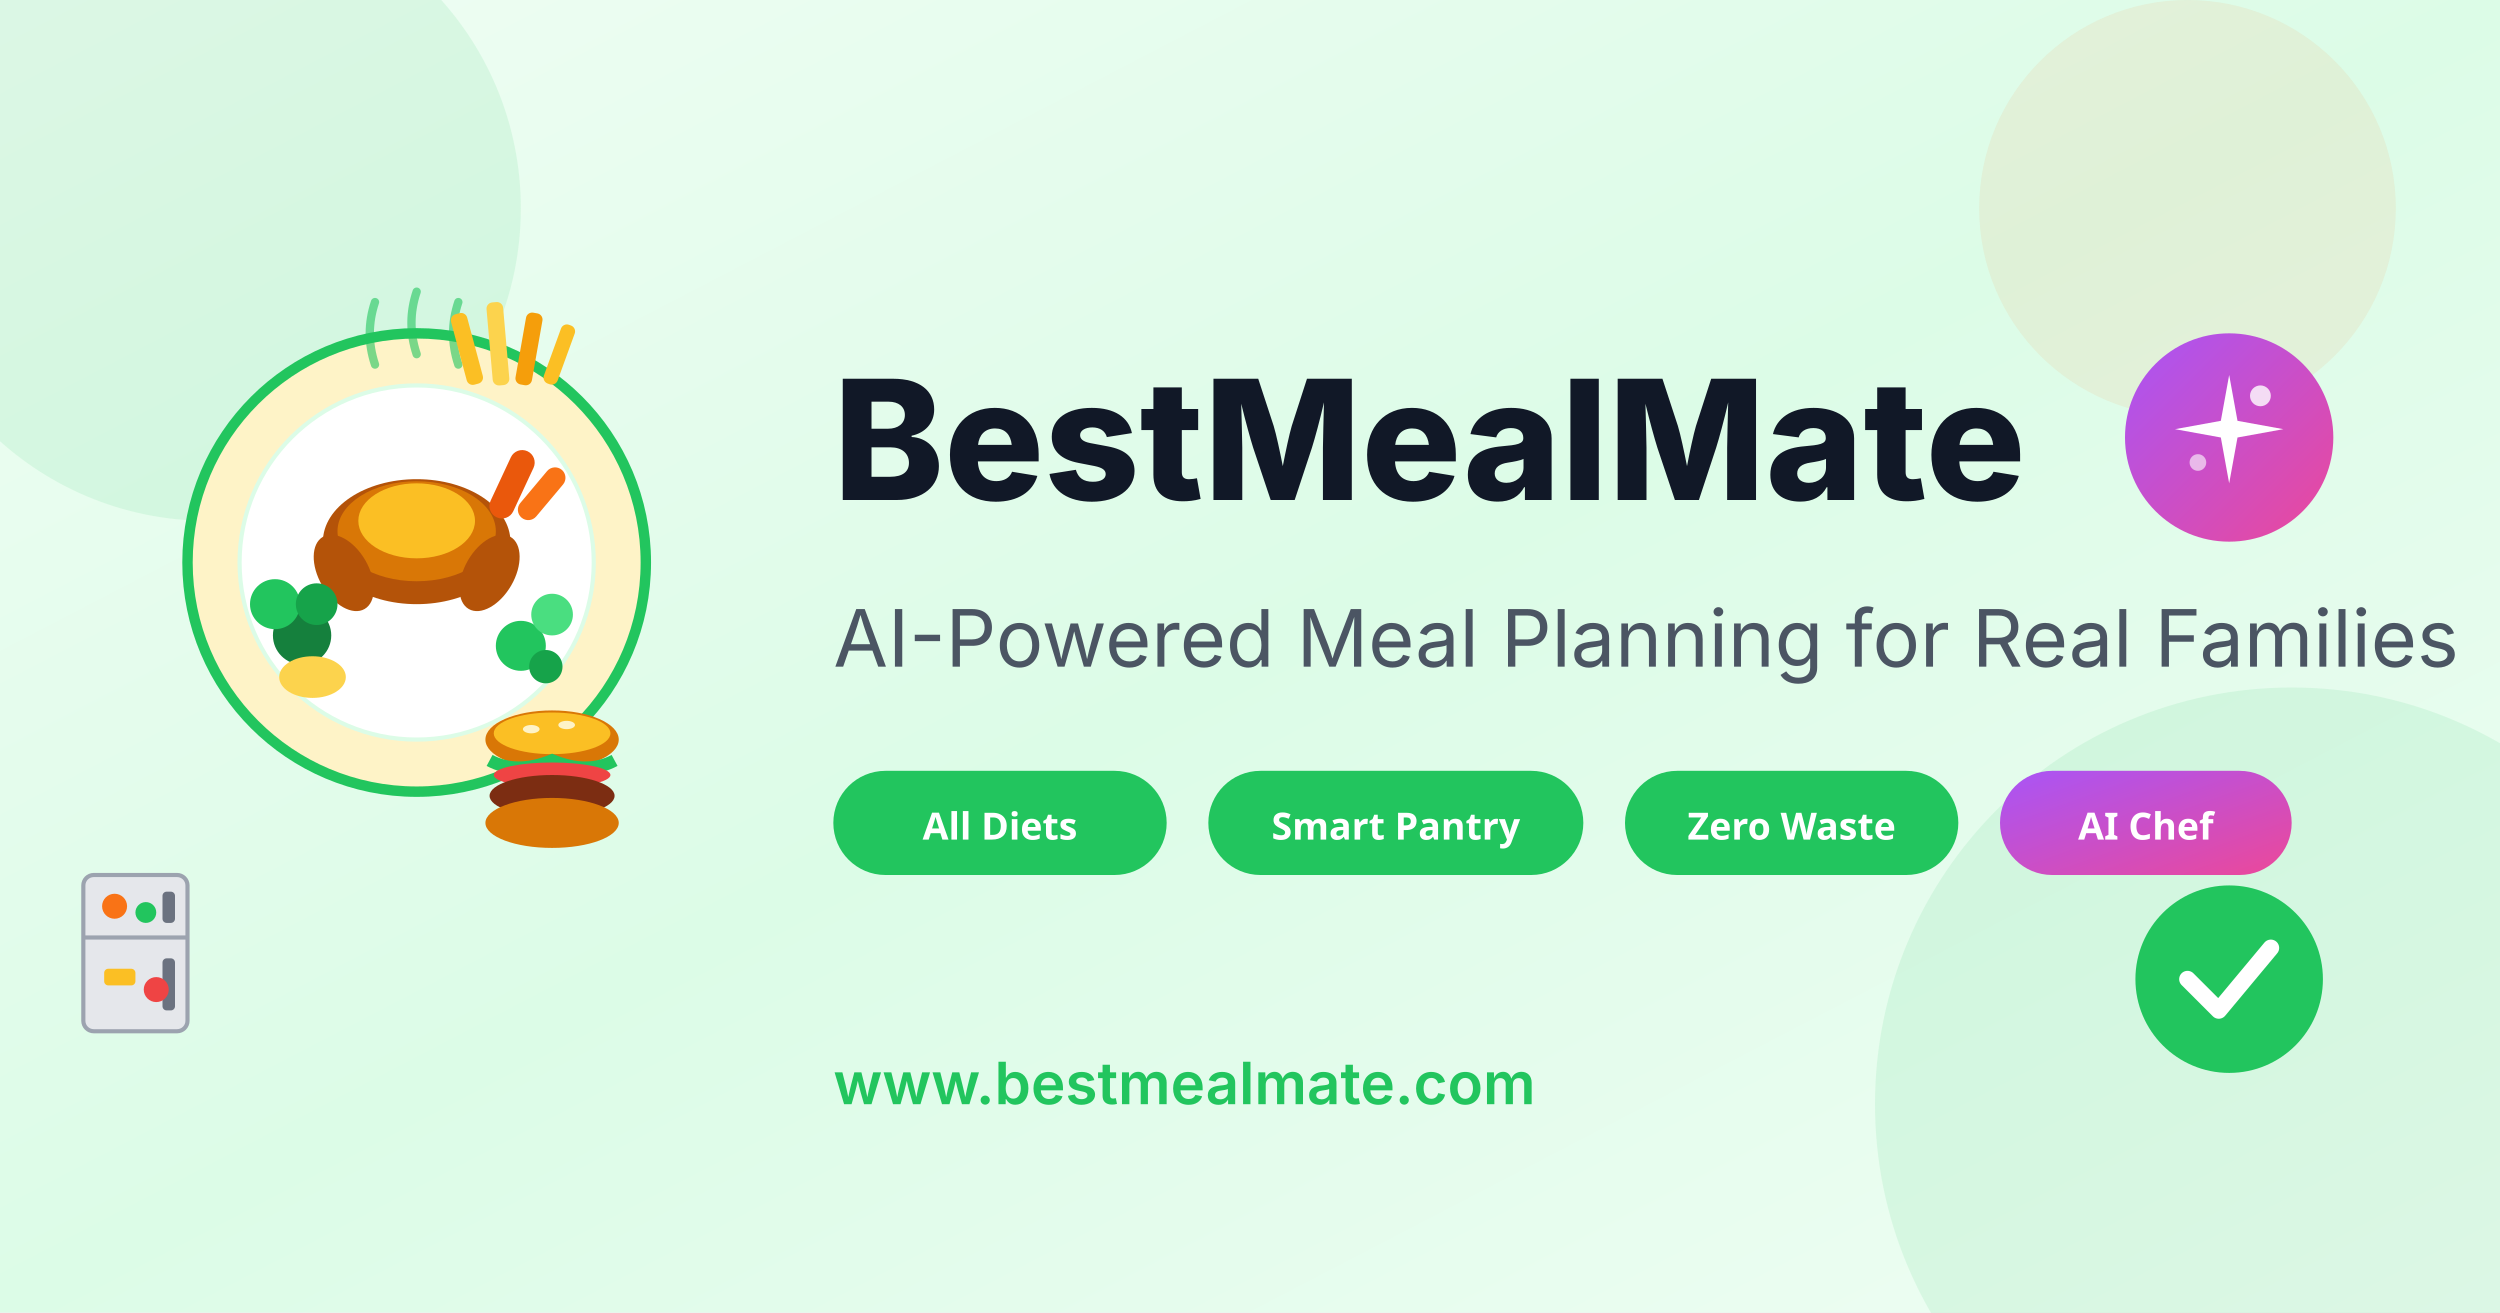
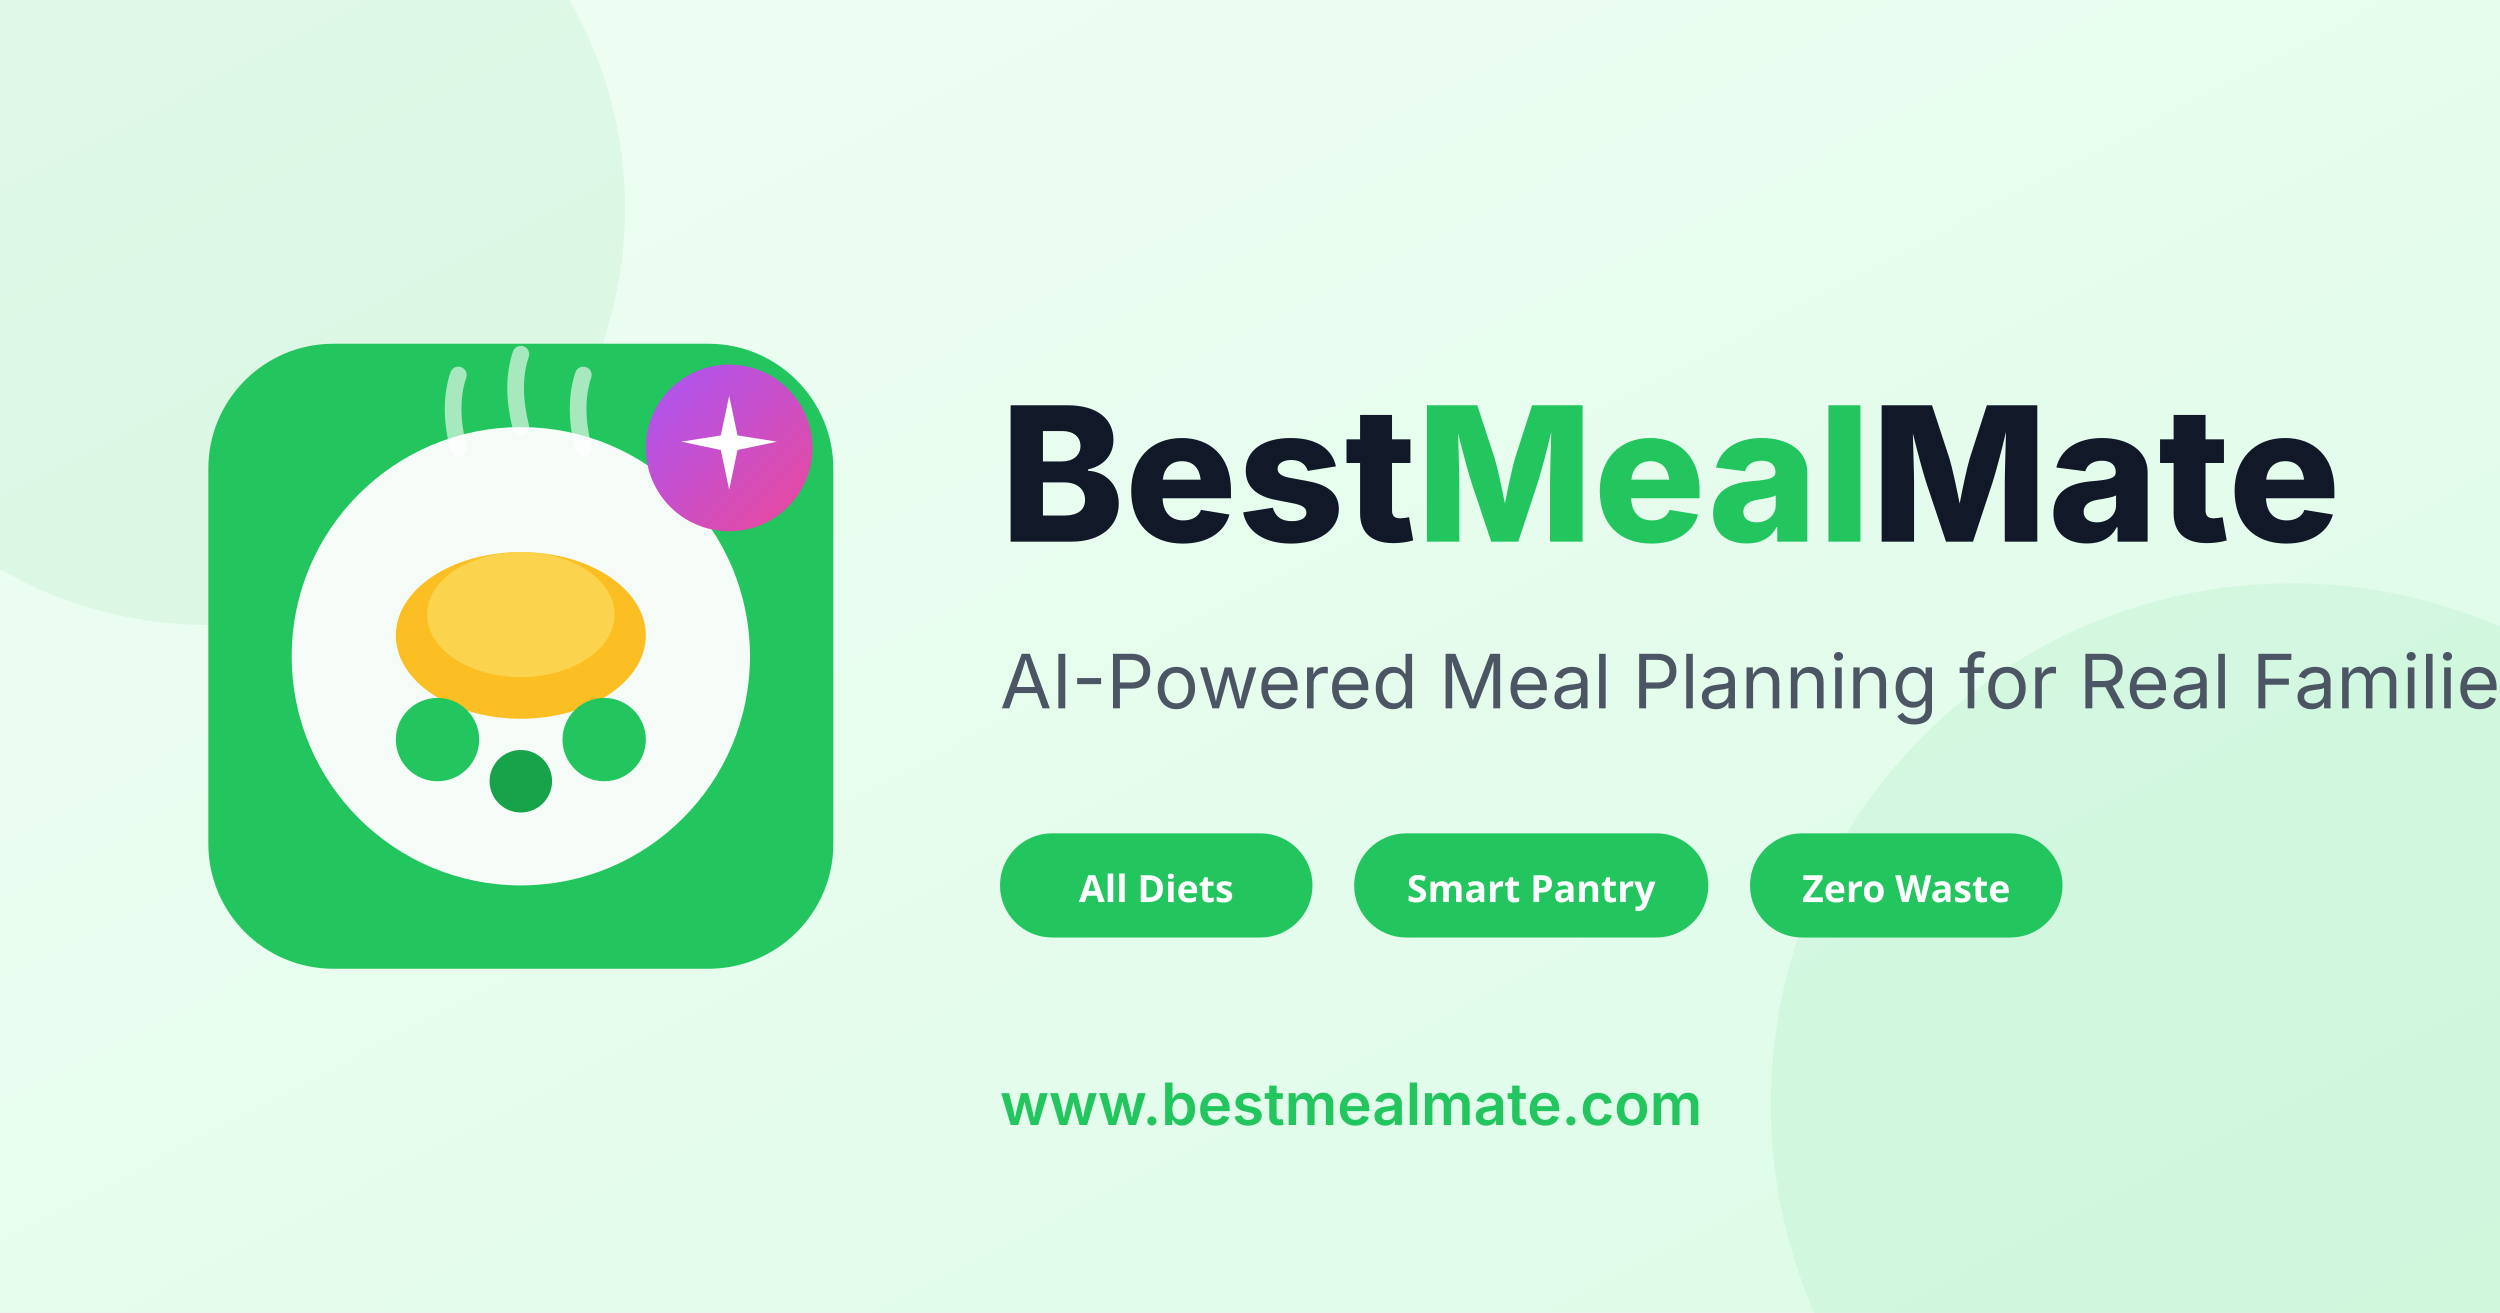
<svg xmlns="http://www.w3.org/2000/svg" viewBox="0 0 1200 630" fill="none">
  <defs>
    <linearGradient id="bgGradient" x1="0%" y1="0%" x2="100%" y2="100%">
      <stop offset="0%" style="stop-color:#f0fdf4" />
-       <stop offset="50%" style="stop-color:#dcfce7" />
-       <stop offset="100%" style="stop-color:#f0fdf4" />
+       <stop offset="100%" style="stop-color:#dcfce7" />
    </linearGradient>
    <linearGradient id="aiGradient" x1="0%" y1="0%" x2="100%" y2="100%">
      <stop offset="0%" style="stop-color:#a855f7" />
      <stop offset="100%" style="stop-color:#ec4899" />
    </linearGradient>
  </defs>
  <rect width="1200" height="630" fill="url(#bgGradient)" />
-   <circle cx="100" cy="100" r="150" fill="#22c55e" opacity="0.1" />
-   <circle cx="1100" cy="530" r="200" fill="#22c55e" opacity="0.1" />
-   <circle cx="1050" cy="100" r="100" fill="#f97316" opacity="0.08" />
-   <g transform="translate(80, 150)">
-     <circle cx="120" cy="120" r="110" fill="#fef3c7" stroke="#22c55e" stroke-width="5" />
-     <circle cx="120" cy="120" r="85" fill="#ffffff" stroke="#dcfce7" stroke-width="2" />
-     <ellipse cx="120" cy="110" rx="45" ry="30" fill="#b45309" />
-     <ellipse cx="120" cy="105" rx="38" ry="24" fill="#d97706" />
-     <ellipse cx="120" cy="100" rx="28" ry="18" fill="#fbbf24" />
-     <ellipse cx="85" cy="125" rx="12" ry="20" fill="#b45309" transform="rotate(-30 85 125)" />
-     <ellipse cx="155" cy="125" rx="12" ry="20" fill="#b45309" transform="rotate(30 155 125)" />
-     <circle cx="170" cy="160" r="12" fill="#22c55e" />
-     <circle cx="185" cy="145" r="10" fill="#4ade80" />
-     <circle cx="182" cy="170" r="8" fill="#16a34a" />
-     <rect x="160" y="65" width="12" height="35" rx="6" fill="#ea580c" transform="rotate(25 166 82)" />
-     <rect x="175" y="72" width="10" height="30" rx="5" fill="#f97316" transform="rotate(40 180 87)" />
-     <circle cx="65" cy="155" r="14" fill="#15803d" />
-     <circle cx="52" cy="140" r="12" fill="#22c55e" />
-     <circle cx="72" cy="140" r="10" fill="#16a34a" />
-     <ellipse cx="70" cy="175" rx="16" ry="10" fill="#fcd34d" />
-     <path d="M100 25 Q95 10 100 -5" stroke="#22c55e" stroke-width="4" stroke-linecap="round" fill="none" opacity="0.6" />
-     <path d="M120 20 Q115 5 120 -10" stroke="#22c55e" stroke-width="4" stroke-linecap="round" fill="none" opacity="0.6" />
-     <path d="M140 25 Q135 10 140 -5" stroke="#22c55e" stroke-width="4" stroke-linecap="round" fill="none" opacity="0.6" />
+   <circle cx="100" cy="100" r="200" fill="#22c55e" opacity="0.08" />
+   <circle cx="1100" cy="530" r="250" fill="#22c55e" opacity="0.08" />
+   <g transform="translate(100, 165)">
+     <rect width="300" height="300" rx="60" fill="#22c55e" />
+     <circle cx="150" cy="150" r="110" fill="white" opacity="0.95" />
+     <ellipse cx="150" cy="140" rx="60" ry="40" fill="#fbbf24" />
+     <ellipse cx="150" cy="130" rx="45" ry="30" fill="#fcd34d" />
+     <circle cx="110" cy="190" r="20" fill="#22c55e" />
+     <circle cx="190" cy="190" r="20" fill="#22c55e" />
+     <circle cx="150" cy="210" r="15" fill="#16a34a" />
+     <path d="M120 50 Q115 30 120 15" stroke="white" stroke-width="8" stroke-linecap="round" fill="none" opacity="0.6" />
+     <path d="M150 40 Q145 20 150 5" stroke="white" stroke-width="8" stroke-linecap="round" fill="none" opacity="0.6" />
+     <path d="M180 50 Q175 30 180 15" stroke="white" stroke-width="8" stroke-linecap="round" fill="none" opacity="0.6" />
+     <circle cx="250" cy="50" r="40" fill="url(#aiGradient)" />
+     <path d="M250 25 L254 44 L273 47 L254 51 L250 70 L246 51 L227 47 L246 44 Z" fill="white" />
  </g>
-   <g transform="translate(220, 140)">
-     <rect x="0" y="10" width="8" height="35" rx="3" fill="#fbbf24" transform="rotate(-15 4 27)" />
-     <rect x="15" y="5" width="8" height="40" rx="3" fill="#fcd34d" transform="rotate(-5 19 25)" />
-     <rect x="30" y="10" width="8" height="35" rx="3" fill="#f59e0b" transform="rotate(10 34 27)" />
-     <rect x="45" y="15" width="7" height="30" rx="3" fill="#fbbf24" transform="rotate(20 48 30)" />
+   <text x="480" y="260" font-family="system-ui, -apple-system, sans-serif" font-size="90" font-weight="800" fill="#111827">Best<tspan fill="#22c55e">Meal</tspan>Mate</text>
+   <text x="480" y="340" font-family="system-ui, -apple-system, sans-serif" font-size="36" fill="#4b5563">AI-Powered Meal Planning for Real Families</text>
+   <g transform="translate(480, 400)">
+     <rect x="0" y="0" width="150" height="50" rx="25" fill="#22c55e" />
+     <text x="75" y="33" font-family="system-ui, sans-serif" font-size="18" font-weight="600" fill="white" text-anchor="middle">All Diets</text>
+     <rect x="170" y="0" width="170" height="50" rx="25" fill="#22c55e" />
+     <text x="255" y="33" font-family="system-ui, sans-serif" font-size="18" font-weight="600" fill="white" text-anchor="middle">Smart Pantry</text>
+     <rect x="360" y="0" width="150" height="50" rx="25" fill="#22c55e" />
+     <text x="435" y="33" font-family="system-ui, sans-serif" font-size="18" font-weight="600" fill="white" text-anchor="middle">Zero Waste</text>
  </g>
-   <g transform="translate(230, 340)">
-     <ellipse cx="35" cy="15" rx="32" ry="14" fill="#d97706" />
-     <ellipse cx="35" cy="12" rx="28" ry="10" fill="#fbbf24" />
-     <ellipse cx="25" cy="10" rx="4" ry="2" fill="#fef3c7" />
-     <ellipse cx="42" cy="8" rx="4" ry="2" fill="#fef3c7" />
-     <path d="M5 25 Q18 32 35 25 Q52 32 65 25" stroke="#22c55e" stroke-width="6" fill="none" />
-     <ellipse cx="35" cy="32" rx="28" ry="6" fill="#ef4444" />
-     <ellipse cx="35" cy="42" rx="30" ry="10" fill="#7c2d12" />
-     <ellipse cx="35" cy="55" rx="32" ry="12" fill="#d97706" />
-   </g>
-   <g transform="translate(40, 420)">
-     <rect x="0" y="0" width="50" height="75" rx="5" fill="#e5e7eb" stroke="#9ca3af" stroke-width="2" />
-     <line x1="0" y1="30" x2="50" y2="30" stroke="#9ca3af" stroke-width="2" />
-     <rect x="38" y="8" width="6" height="15" rx="2" fill="#6b7280" />
-     <rect x="38" y="40" width="6" height="25" rx="2" fill="#6b7280" />
-     <circle cx="15" cy="15" r="6" fill="#f97316" />
-     <circle cx="30" cy="18" r="5" fill="#22c55e" />
-     <rect x="10" y="45" width="15" height="8" rx="2" fill="#fbbf24" />
-     <circle cx="35" cy="55" r="6" fill="#ef4444" />
-   </g>
-   <text x="400" y="240" font-family="system-ui, -apple-system, sans-serif" font-size="80" font-weight="800" fill="#111827">BestMealMate</text>
-   <text x="400" y="320" font-family="system-ui, -apple-system, sans-serif" font-size="38" fill="#4b5563">AI-Powered Meal Planning for Real Families</text>
-   <g transform="translate(400, 370)">
-     <rect x="0" y="0" width="160" height="50" rx="25" fill="#22c55e" />
-     <text x="80" y="33" font-family="system-ui, sans-serif" font-size="18" font-weight="600" fill="white" text-anchor="middle">All Diets</text>
-     <rect x="180" y="0" width="180" height="50" rx="25" fill="#22c55e" />
-     <text x="270" y="33" font-family="system-ui, sans-serif" font-size="18" font-weight="600" fill="white" text-anchor="middle">Smart Pantry</text>
-     <rect x="380" y="0" width="160" height="50" rx="25" fill="#22c55e" />
-     <text x="460" y="33" font-family="system-ui, sans-serif" font-size="18" font-weight="600" fill="white" text-anchor="middle">Zero Waste</text>
-     <rect x="560" y="0" width="140" height="50" rx="25" fill="url(#aiGradient)" />
-     <text x="630" y="33" font-family="system-ui, sans-serif" font-size="18" font-weight="600" fill="white" text-anchor="middle">AI Chef</text>
-   </g>
-   <text x="400" y="530" font-family="system-ui, -apple-system, sans-serif" font-size="28" fill="#22c55e" font-weight="600">www.bestmealmate.com</text>
-   <g transform="translate(1020, 160)">
-     <circle cx="50" cy="50" r="50" fill="url(#aiGradient)" />
-     <path d="M50 20 L54 42 L76 46 L54 50 L50 72 L46 50 L24 46 L46 42 Z" fill="white" />
-     <circle cx="65" cy="30" r="5" fill="white" opacity="0.8" />
-     <circle cx="35" cy="62" r="4" fill="white" opacity="0.6" />
-   </g>
-   <g transform="translate(1020, 420)">
-     <circle cx="50" cy="50" r="45" fill="#22c55e" />
-     <path d="M30 50 L45 65 L70 35" stroke="white" stroke-width="8" stroke-linecap="round" stroke-linejoin="round" fill="none" />
-   </g>
+   <text x="480" y="540" font-family="system-ui, -apple-system, sans-serif" font-size="28" fill="#22c55e" font-weight="600">www.bestmealmate.com</text>
</svg>
